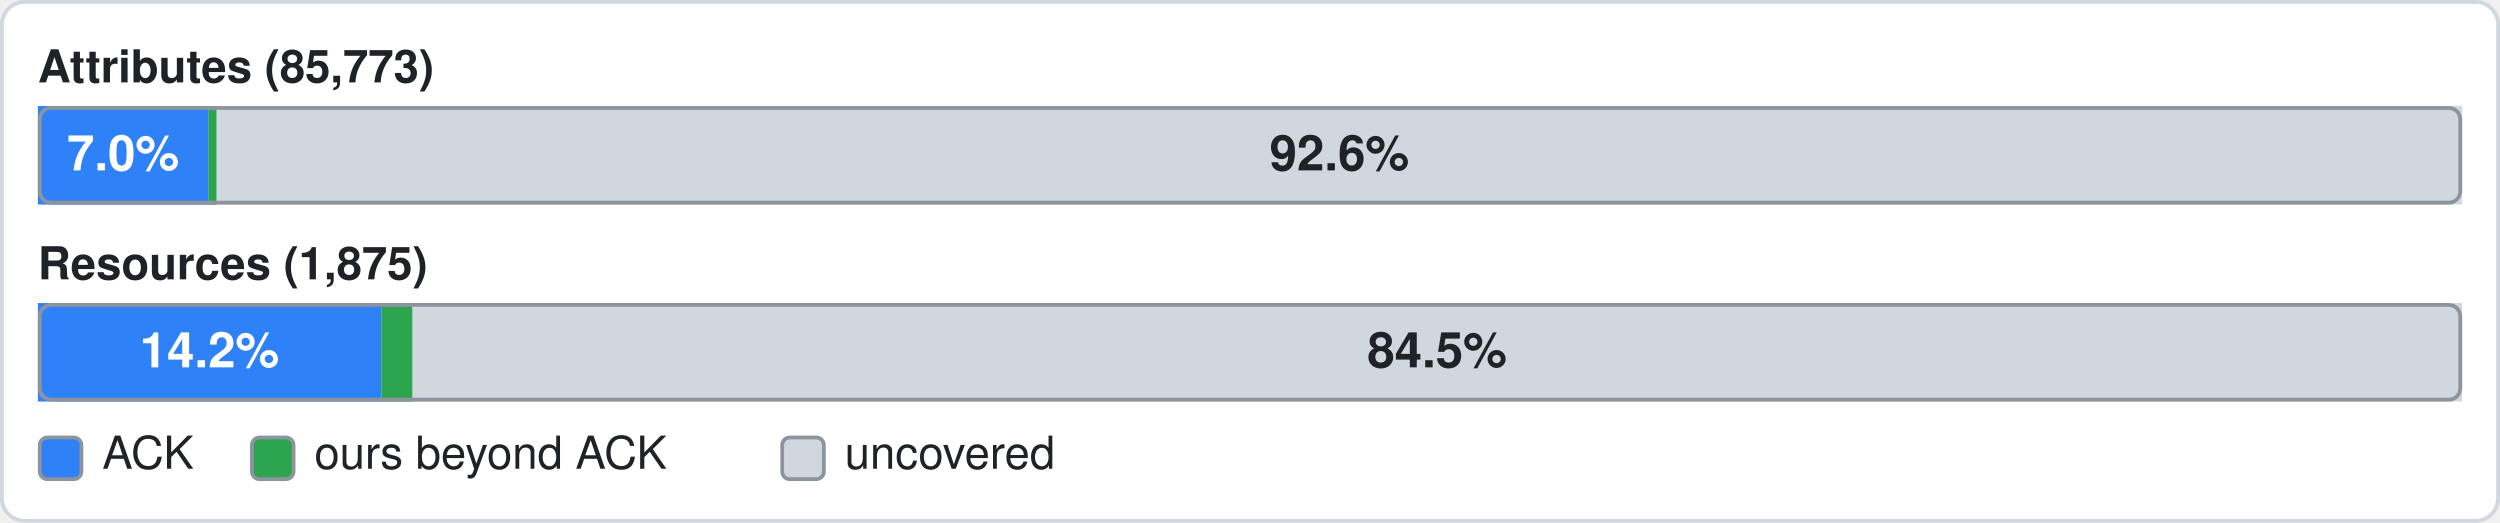
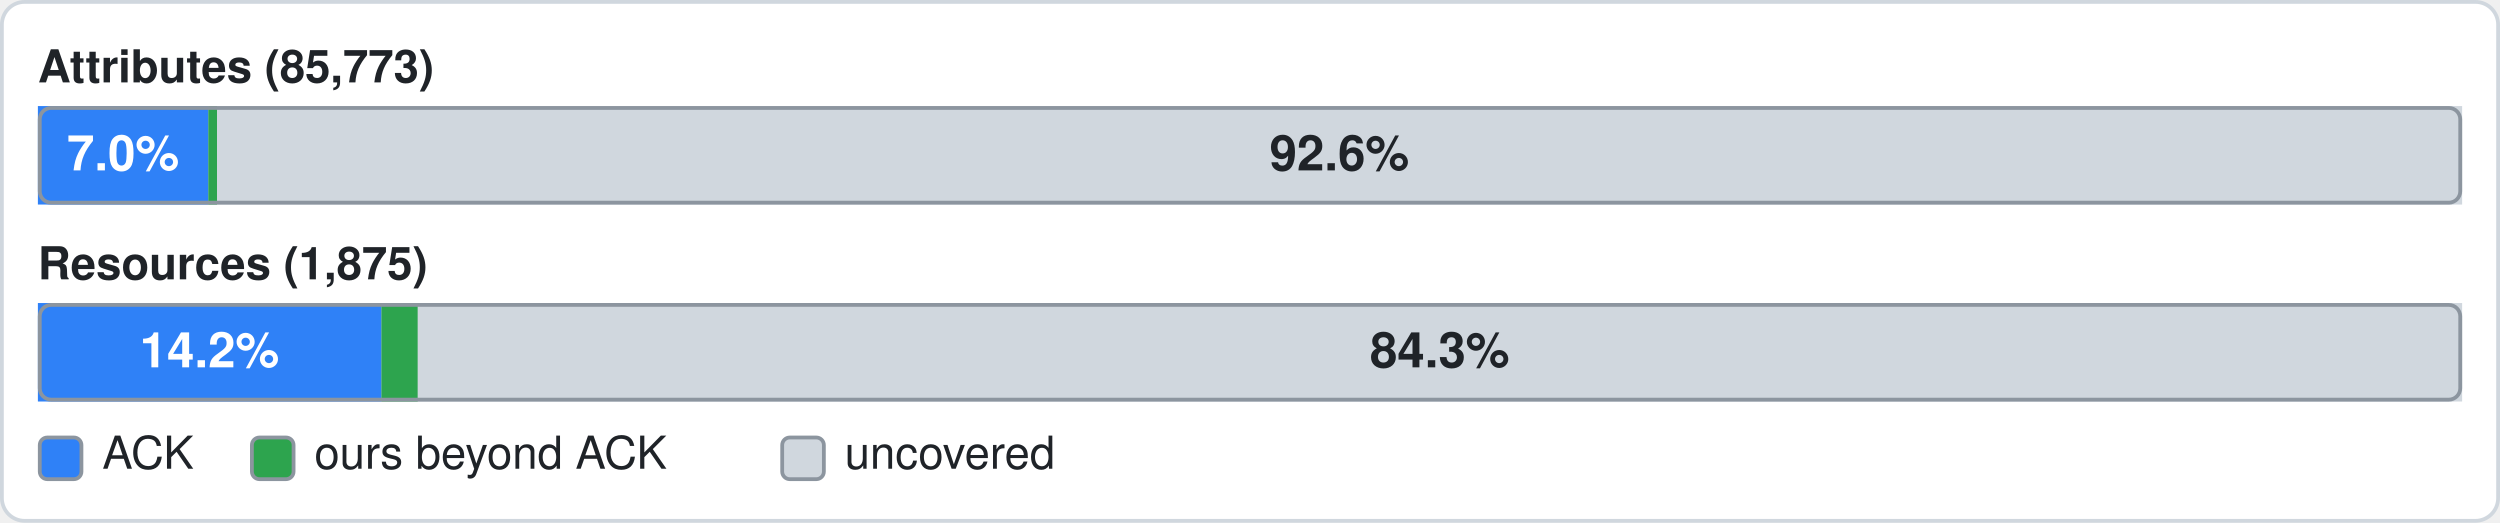
- <svg xmlns="http://www.w3.org/2000/svg" width="660" height="138" viewBox="0 0 660 138" role="img" aria-label="All services: official 7.0%, ours beyond official 0.3%, uncovered 92.6% of 85773 attributes; resources: official 14.2%, ours beyond official 1.3%, uncovered 84.5% of 1875">
+ <svg xmlns="http://www.w3.org/2000/svg" width="660" height="138" viewBox="0 0 660 138" role="img" aria-label="All services: official 7.0%, ours beyond official 0.4%, uncovered 92.6% of 85773 attributes; resources: official 14.2%, ours beyond official 1.5%, uncovered 84.3% of 1875">
  <rect x="0.5" y="0.5" width="659" height="137" rx="6" fill="#ffffff" stroke="#d0d7de" />
  <text x="10" y="19" font-family="-apple-system,BlinkMacSystemFont,'Segoe UI',Helvetica,Arial,sans-serif" font-size="12" font-weight="600" fill="#1f2328" dominant-baseline="central">Attributes (85,773)</text>
  <rect x="10" y="28" width="640" height="26" rx="3" fill="#d0d7de" />
  <rect x="10" y="28" width="45" height="26" fill="#2f81f7" />
  <text x="32.5" y="42" font-family="-apple-system,BlinkMacSystemFont,'Segoe UI',Helvetica,Arial,sans-serif" font-size="13" font-weight="600" fill="#ffffff" text-anchor="middle" dominant-baseline="central">7.0%</text>
-   <rect x="55" y="28" width="2.2" height="26" fill="#2da44e" />
-   <rect x="57.2" y="28" width="592.8" height="26" fill="#d0d7de" />
+   <rect x="55" y="28" width="2.3" height="26" fill="#2da44e" />
+   <rect x="57.3" y="28" width="592.7" height="26" fill="#d0d7de" />
  <text x="353.6" y="42" font-family="-apple-system,BlinkMacSystemFont,'Segoe UI',Helvetica,Arial,sans-serif" font-size="13" font-weight="600" fill="#1f2328" text-anchor="middle" dominant-baseline="central">92.6%</text>
  <rect x="10.5" y="28.5" width="639" height="25" rx="3" fill="none" stroke="#8c959f" />
  <text x="10" y="71" font-family="-apple-system,BlinkMacSystemFont,'Segoe UI',Helvetica,Arial,sans-serif" font-size="12" font-weight="600" fill="#1f2328" dominant-baseline="central">Resources (1,875)</text>
  <rect x="10" y="80" width="640" height="26" rx="3" fill="#d0d7de" />
  <rect x="10" y="80" width="90.7" height="26" fill="#2f81f7" />
  <text x="55.3" y="94" font-family="-apple-system,BlinkMacSystemFont,'Segoe UI',Helvetica,Arial,sans-serif" font-size="13" font-weight="600" fill="#ffffff" text-anchor="middle" dominant-baseline="central">14.2%</text>
-   <rect x="100.7" y="80" width="8.2" height="26" fill="#2da44e" />
-   <rect x="108.9" y="80" width="541.1" height="26" fill="#d0d7de" />
-   <text x="379.4" y="94" font-family="-apple-system,BlinkMacSystemFont,'Segoe UI',Helvetica,Arial,sans-serif" font-size="13" font-weight="600" fill="#1f2328" text-anchor="middle" dominant-baseline="central">84.5%</text>
+   <rect x="100.7" y="80" width="9.6" height="26" fill="#2da44e" />
+   <rect x="110.3" y="80" width="539.7" height="26" fill="#d0d7de" />
+   <text x="380.1" y="94" font-family="-apple-system,BlinkMacSystemFont,'Segoe UI',Helvetica,Arial,sans-serif" font-size="13" font-weight="600" fill="#1f2328" text-anchor="middle" dominant-baseline="central">84.3%</text>
  <rect x="10.5" y="80.5" width="639" height="25" rx="3" fill="none" stroke="#8c959f" />
  <rect x="10.5" y="115.5" width="11" height="11" rx="2" fill="#2f81f7" stroke="#8c959f" />
  <text x="27" y="121" font-family="-apple-system,BlinkMacSystemFont,'Segoe UI',Helvetica,Arial,sans-serif" font-size="12" fill="#1f2328" dominant-baseline="central">ACK</text>
  <rect x="66.5" y="115.5" width="11" height="11" rx="2" fill="#2da44e" stroke="#8c959f" />
  <text x="83" y="121" font-family="-apple-system,BlinkMacSystemFont,'Segoe UI',Helvetica,Arial,sans-serif" font-size="12" fill="#1f2328" dominant-baseline="central">ours beyond ACK</text>
  <rect x="206.5" y="115.5" width="11" height="11" rx="2" fill="#d0d7de" stroke="#8c959f" />
  <text x="223" y="121" font-family="-apple-system,BlinkMacSystemFont,'Segoe UI',Helvetica,Arial,sans-serif" font-size="12" fill="#1f2328" dominant-baseline="central">uncovered</text>
</svg>
